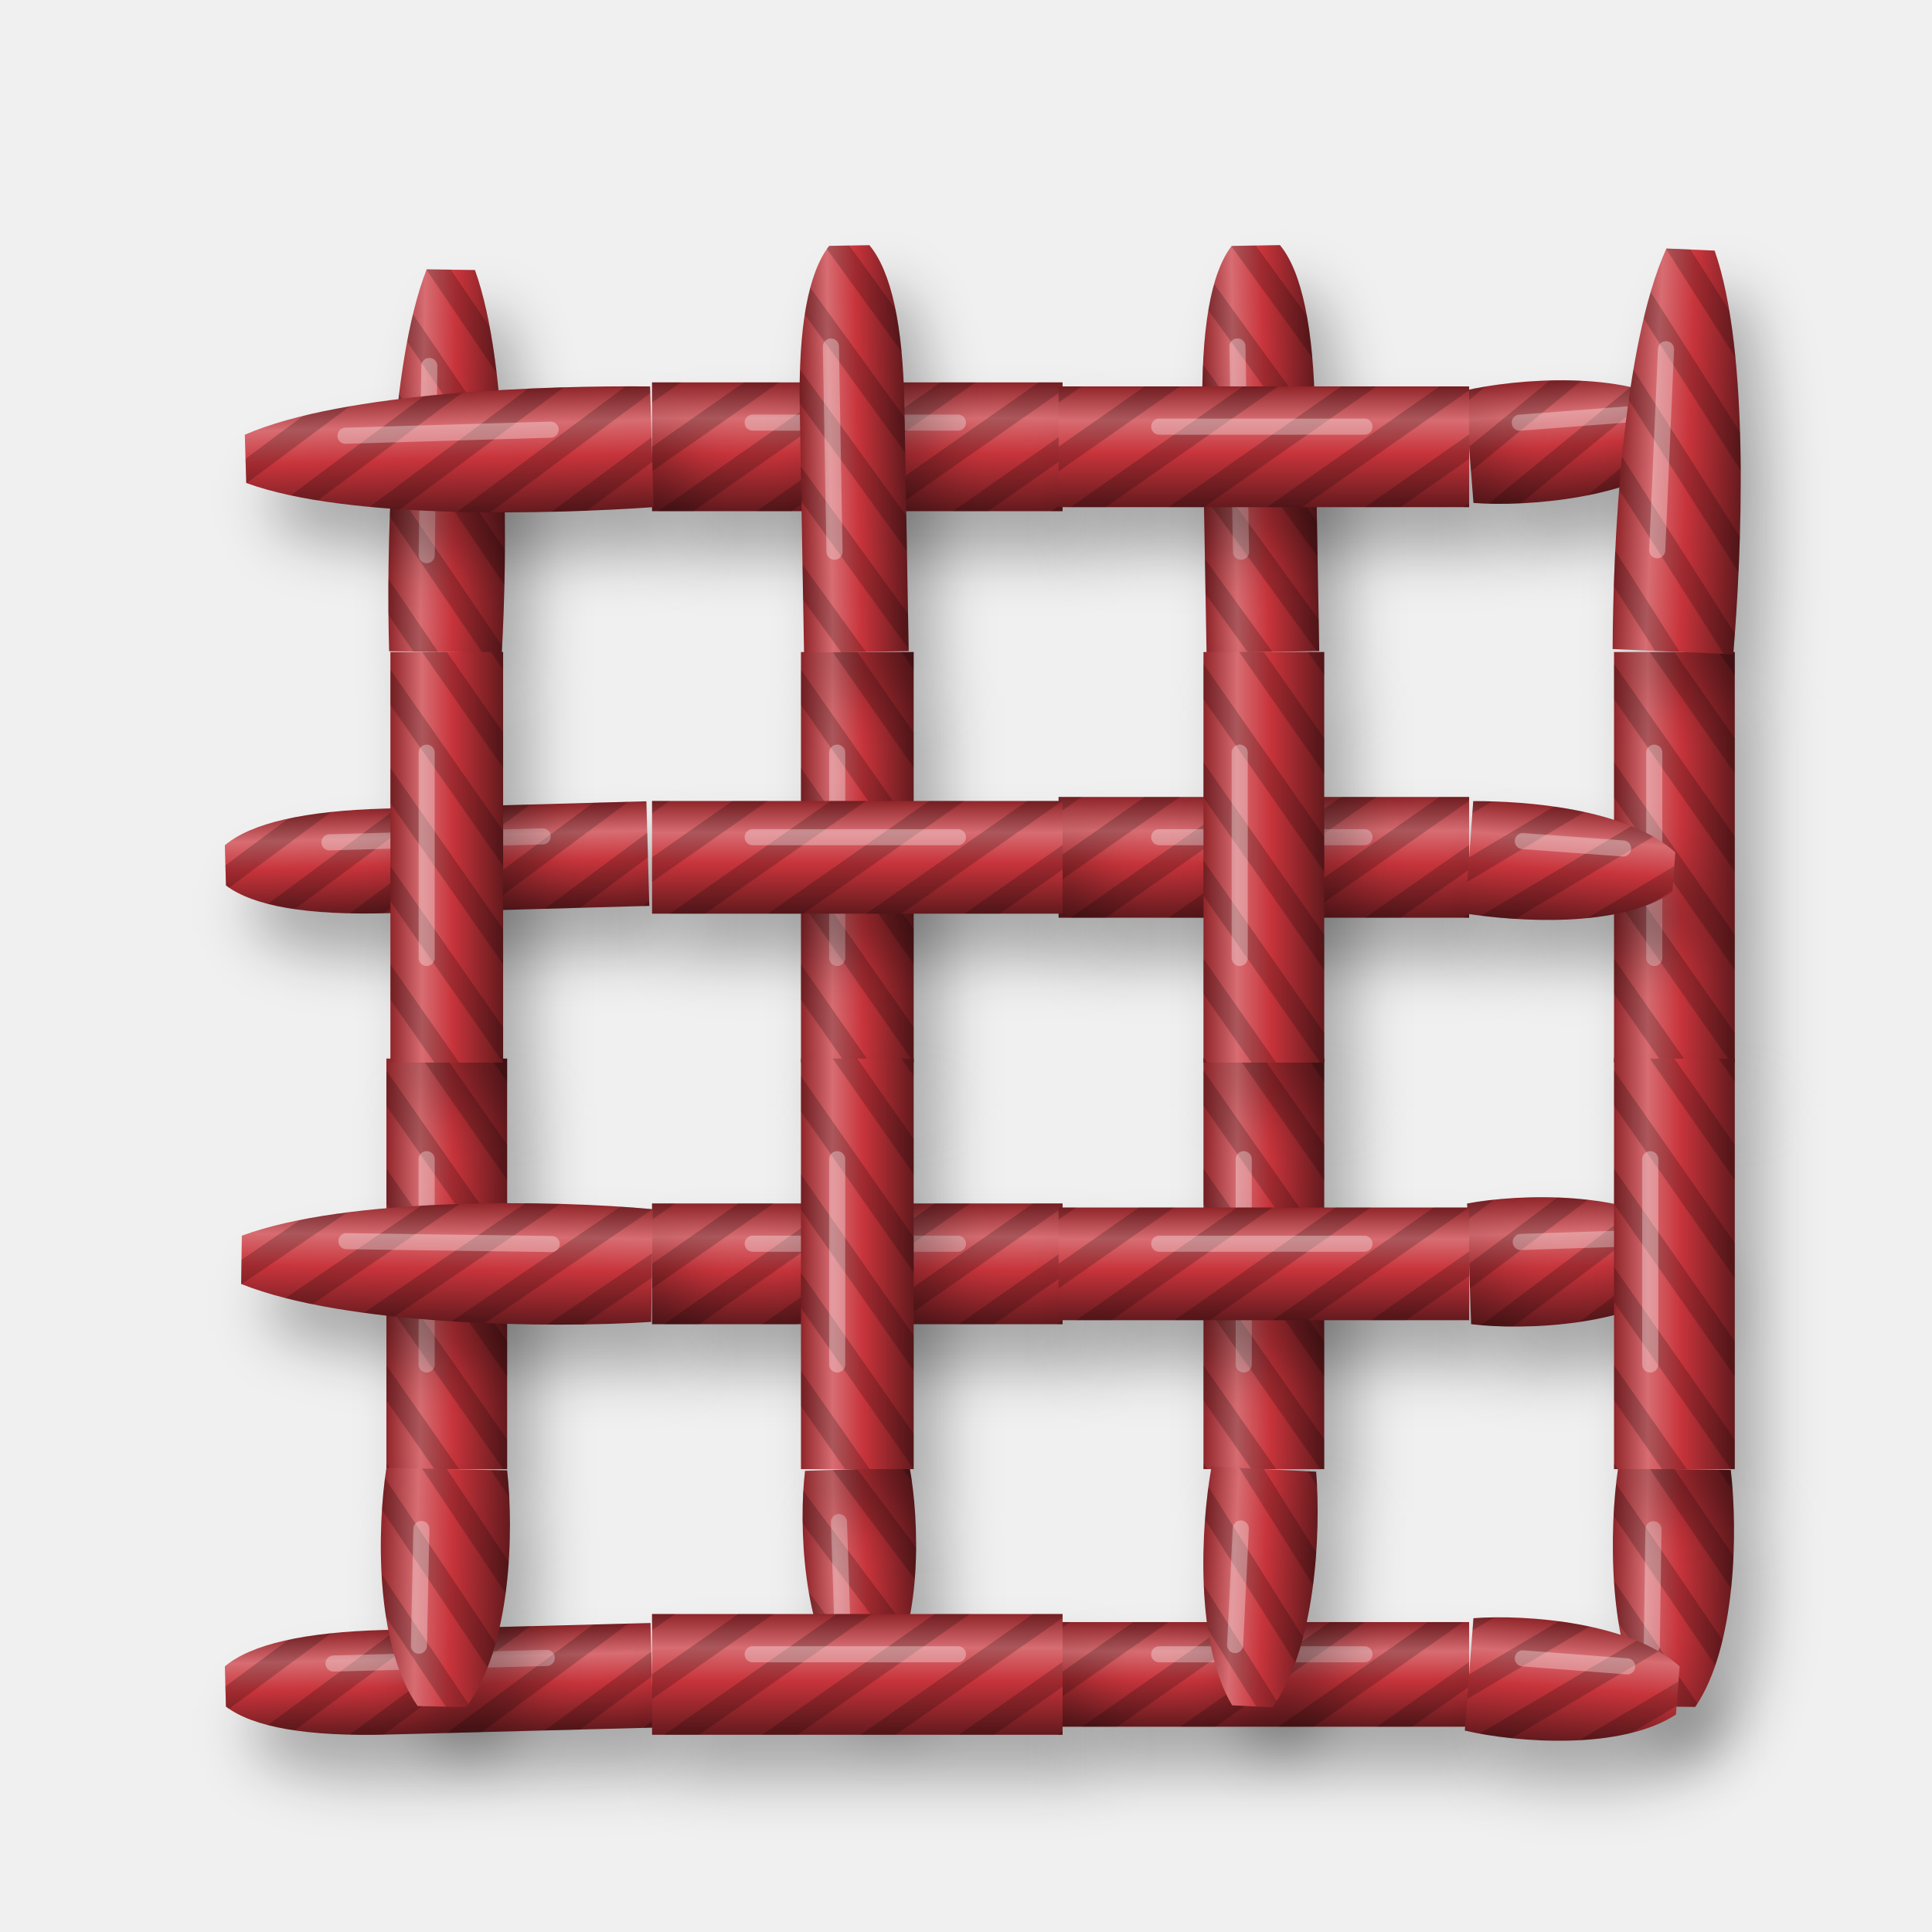
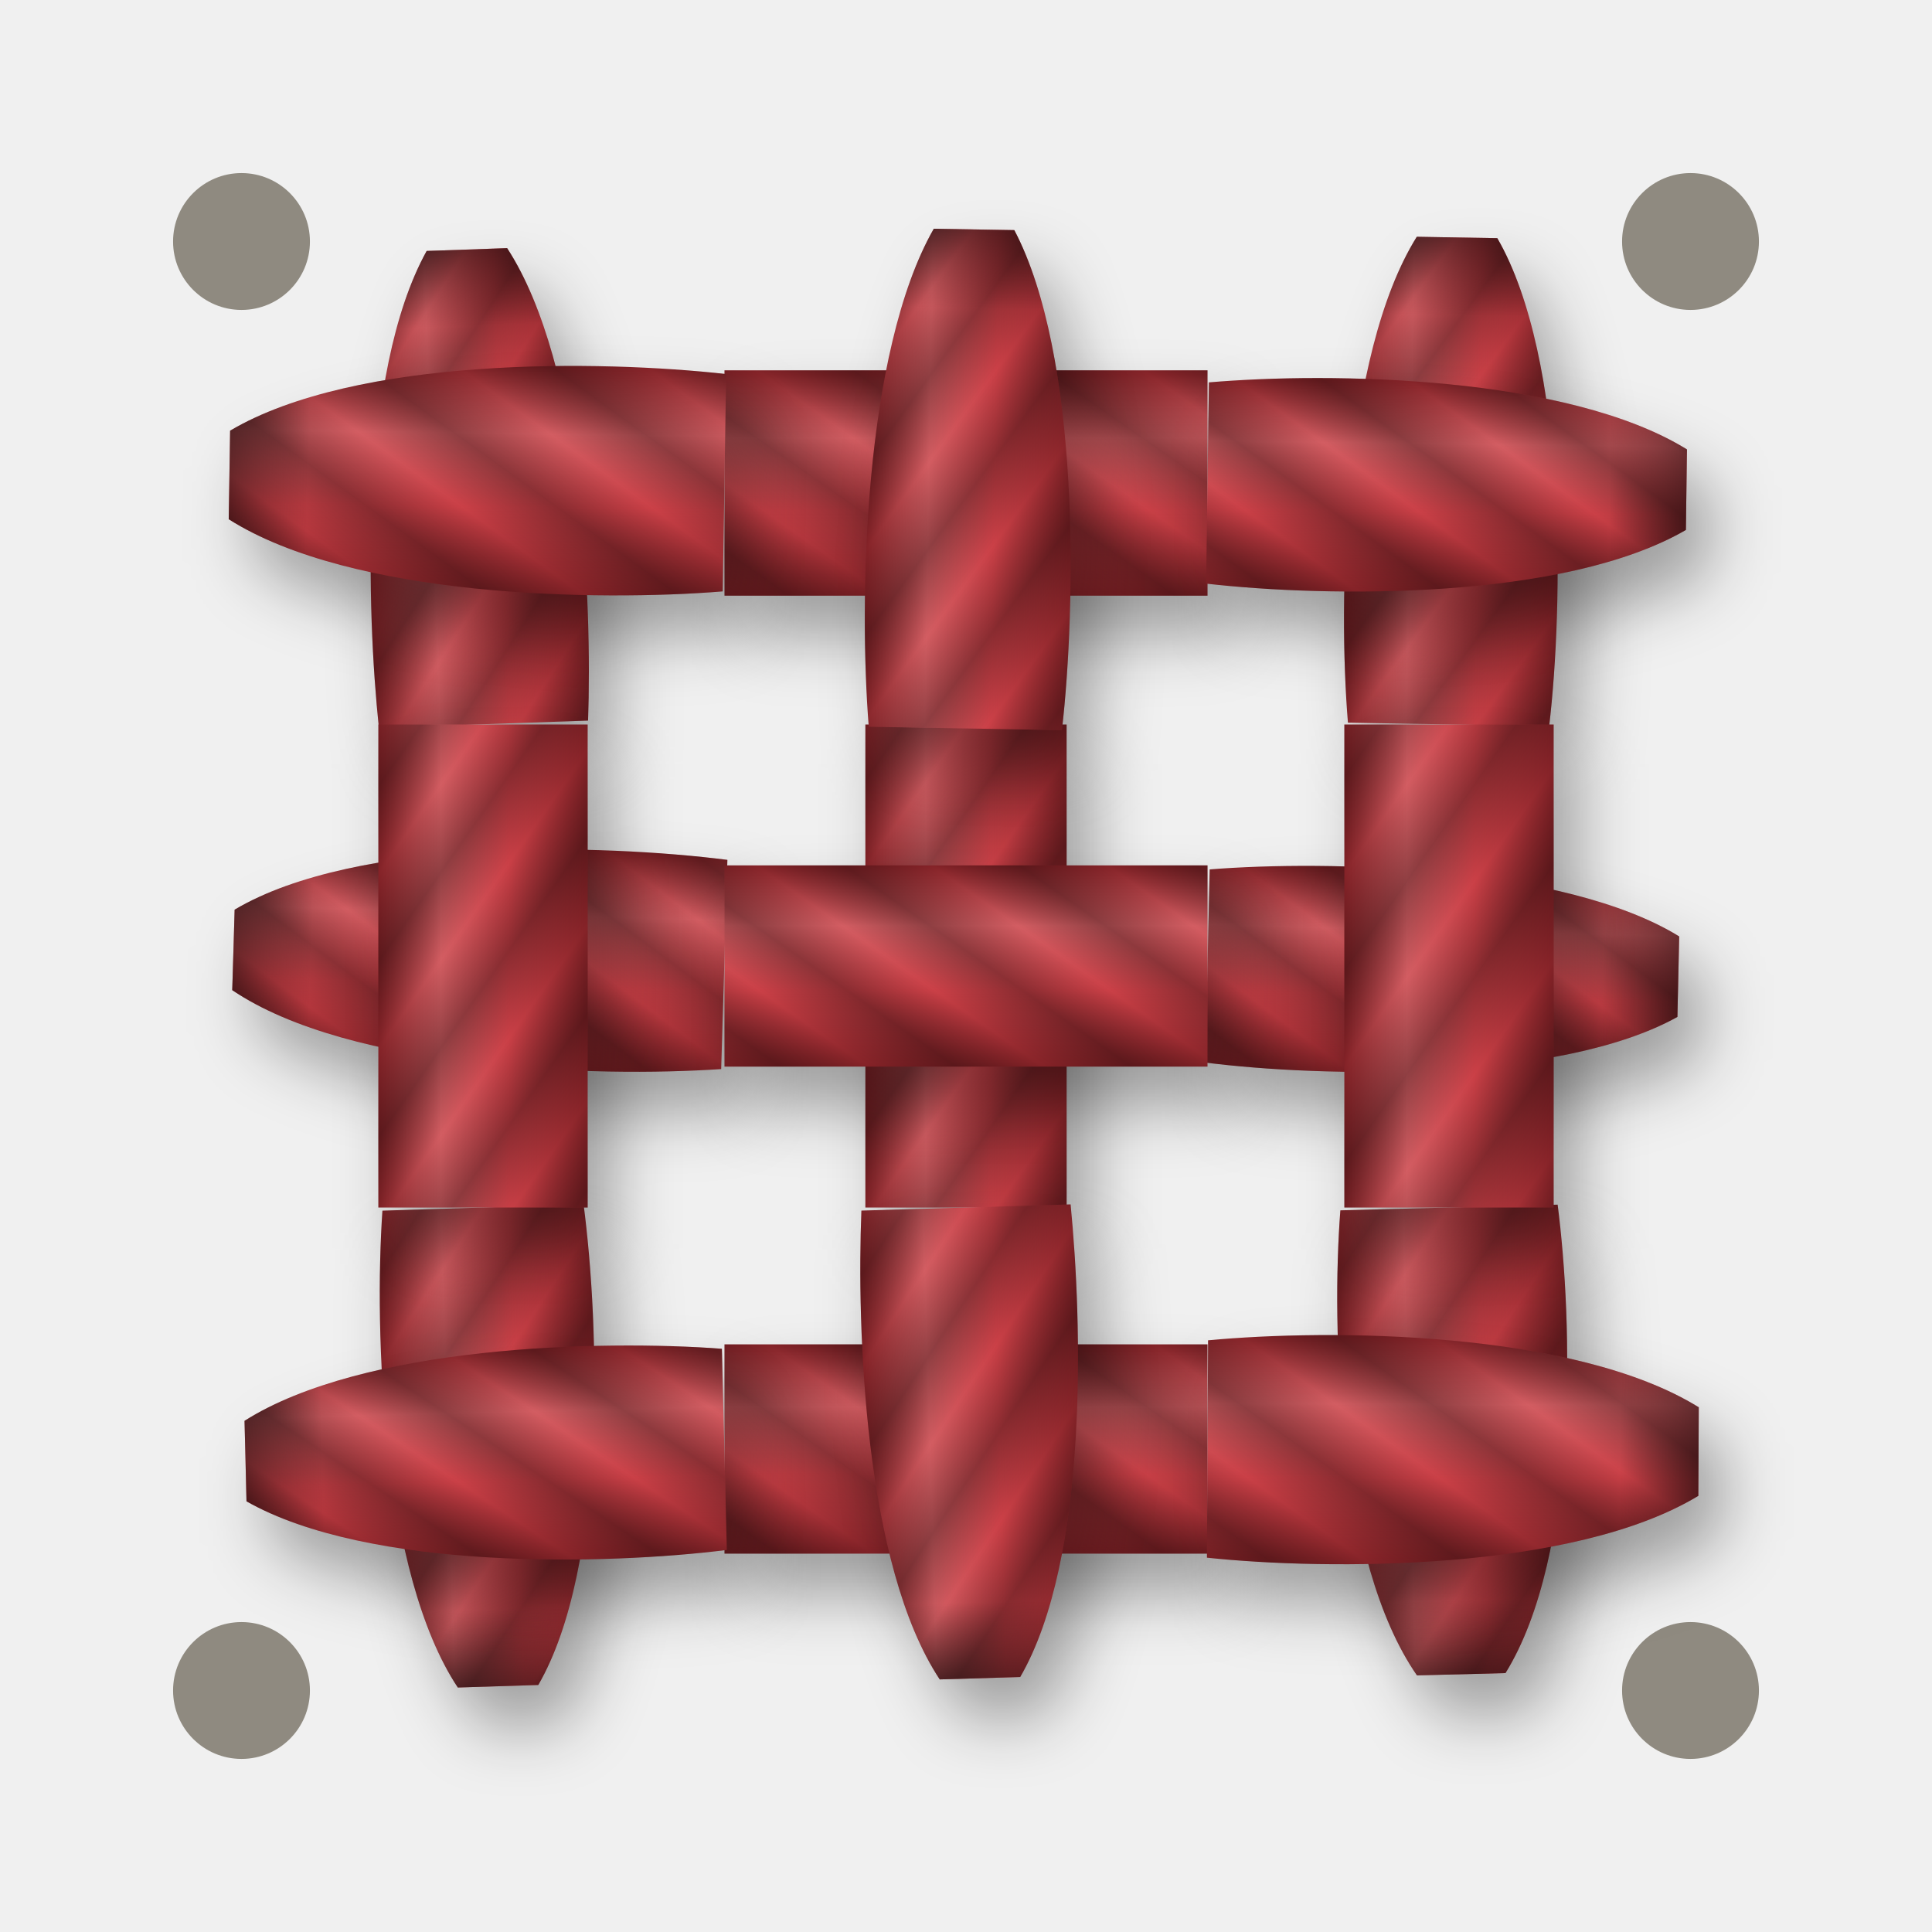
<svg xmlns="http://www.w3.org/2000/svg" width="48" height="48" viewBox="0 0 48 48" aria-hidden="true">
  <defs>
    <filter id="fill-weave-3-blur" x="-10%" y="-10%" width="120%" height="120%">
-       <feGaussianBlur stdDeviation="0.7" />
+       <feGaussianBlur stdDeviation="0.8" />
    </filter>
-     <linearGradient id="fill-weave-3-gc8343bt" x1="0" y1="0" x2="0" y2="1">
-       <stop offset="0" stop-color="#90252a" />
-       <stop offset="0.28" stop-color="#d76d72" />
-       <stop offset="0.55" stop-color="#c8343b" />
-       <stop offset="1" stop-color="#641a1e" />
+     <linearGradient id="fill-weave-3-gc8343bt1" x1="0" y1="0" x2="0" y2="1">
+       <stop offset="0" stop-color="#842227" />
+       <stop offset="0.3" stop-color="#d35d62" />
+       <stop offset="0.62" stop-color="#cb4047" />
+       <stop offset="1" stop-color="#842227" />
    </linearGradient>
-     <pattern id="fill-weave-3-t1_4" patternUnits="userSpaceOnUse" width="1.4" height="1.4" patternTransform="rotate(55)">
-       <rect width="0.5" height="1.4" fill="#000" fill-opacity=".2" />
+     <linearGradient id="fill-weave-3-groove">
+       <stop offset="0" stop-opacity="0" />
+       <stop offset=".5" stop-opacity=".32" />
+       <stop offset="1" stop-opacity="0" />
+     </linearGradient>
+     <pattern id="fill-weave-3-t2_75" patternUnits="userSpaceOnUse" width="2.75" height="2.75" patternTransform="rotate(-55)">
+       <rect width="2.75" height="2.75" fill="url(#fill-weave-3-groove)" />
    </pattern>
-     <linearGradient id="fill-weave-3-gc8343bb" x1="0" y1="1" x2="0" y2="0">
-       <stop offset="0" stop-color="#90252a" />
-       <stop offset="0.28" stop-color="#d76d72" />
-       <stop offset="0.55" stop-color="#c8343b" />
-       <stop offset="1" stop-color="#641a1e" />
+     <pattern id="fill-weave-3-t2_5" patternUnits="userSpaceOnUse" width="2.5" height="2.5" patternTransform="rotate(-55)">
+       <rect width="2.5" height="2.5" fill="url(#fill-weave-3-groove)" />
+     </pattern>
+     <linearGradient id="fill-weave-3-e10">
+       <stop offset="0" stop-opacity="0.5" />
+       <stop offset="0.16" stop-opacity="0" />
+       <stop offset="0.84" stop-opacity="0" />
+       <stop offset="1" stop-opacity="0" />
+     </linearGradient>
+     <linearGradient id="fill-weave-3-e01">
+       <stop offset="0" stop-opacity="0" />
+       <stop offset="0.16" stop-opacity="0" />
+       <stop offset="0.84" stop-opacity="0" />
+       <stop offset="1" stop-opacity="0.5" />
+     </linearGradient>
+     <linearGradient id="fill-weave-3-gc8343bb1" x1="0" y1="1" x2="0" y2="0">
+       <stop offset="0" stop-color="#842227" />
+       <stop offset="0.3" stop-color="#d35d62" />
+       <stop offset="0.62" stop-color="#cb4047" />
+       <stop offset="1" stop-color="#842227" />
    </linearGradient>
  </defs>
-   <g transform="translate(.7 1.1)" fill="#000" fill-opacity=".3" filter="url(#fill-weave-3-blur)">
-     <path transform="translate(16.2 11.1) rotate(0)" d="M0 -1.6C2.5 -1.6 7.6 -1.6 10.2 -1.6L10.2 1.6C7.6 1.6 2.5 1.6 0 1.6Z" />
-     <path transform="translate(36.5 11.1) rotate(-4.4)" d="M0 -1.4C1.3 -1.6 4 -1.6 5.3 -0.6L5.3 0.6C4 1.6 1.3 1.6 0 1.4Z" />
-     <path transform="translate(5.6 21.5) rotate(-1.6)" d="M0 -0.5Q1 -1.3 4 -1.3L10.5 -1.3Q10.5 -1.3 10.5 -1.3L10.5 1.3Q10.5 1.3 10.5 1.3L4 1.3Q1 1.3 0 0.5Z" />
-     <path transform="translate(26.3 21.3) rotate(0)" d="M0 -1.5C2.5 -1.5 7.6 -1.5 10.2 -1.5L10.2 1.5C7.6 1.5 2.5 1.5 0 1.5Z" />
-     <path transform="translate(16.2 31.4) rotate(0)" d="M0 -1.5C2.5 -1.5 7.6 -1.5 10.2 -1.5L10.2 1.5C7.6 1.5 2.5 1.5 0 1.5Z" />
-     <path transform="translate(36.5 31.4) rotate(-1.9)" d="M0 -1.5C1.3 -1.7 4 -1.7 5.4 -0.6L5.4 0.6C4 1.7 1.3 1.7 0 1.5Z" />
-     <path transform="translate(5.6 41.9) rotate(-1.5)" d="M0 -0.5Q1 -1.3 4 -1.3L10.6 -1.3Q10.6 -1.3 10.6 -1.3L10.6 1.3Q10.6 1.3 10.6 1.3L4 1.3Q1 1.3 0 0.5Z" />
-     <path transform="translate(26.3 41.6) rotate(0)" d="M0 -1.3Q0 -1.3 0 -1.3L10.2 -1.3Q10.2 -1.3 10.2 -1.3L10.2 1.3Q10.2 1.3 10.2 1.3L0 1.3Q0 1.3 0 1.3Z" />
-     <path transform="translate(41.6 16.2) rotate(90)" d="M0 -1.5C2.5 -1.5 7.6 -1.5 10.2 -1.5L10.2 1.5C7.6 1.5 2.5 1.5 0 1.5Z" />
-     <path transform="translate(41.6 36.5) rotate(90.8)" d="M0 -1.4C1.5 -1.6 4.4 -1.6 5.9 -0.6L5.9 0.6C4.4 1.6 1.5 1.6 0 1.4Z" />
-     <path transform="translate(31.2 6.1) rotate(89)" d="M0 -0.6Q1 -1.4 4.2 -1.4L10.1 -1.4Q10.1 -1.4 10.1 -1.4L10.1 1.4Q10.1 1.4 10.1 1.4L4.2 1.4Q1 1.4 0 0.6Z" />
-     <path transform="translate(31.4 26.3) rotate(90)" d="M0 -1.5C2.5 -1.5 7.6 -1.5 10.2 -1.5L10.2 1.5C7.6 1.5 2.5 1.5 0 1.5Z" />
-     <path transform="translate(21.3 16.2) rotate(90)" d="M0 -1.4Q0 -1.4 0 -1.4L10.2 -1.4Q10.2 -1.4 10.2 -1.4L10.2 1.4Q10.2 1.4 10.2 1.4L0 1.4Q0 1.4 0 1.4Z" />
-     <path transform="translate(21.3 36.5) rotate(88.1)" d="M0 -1.3C1.3 -1.5 4 -1.5 5.3 -0.5L5.3 0.5C4 1.5 1.3 1.5 0 1.3Z" />
-     <path transform="translate(11.2 6.7) rotate(90.8)" d="M0 -0.6C2.4 -1.5 7.1 -1.5 9.5 -1.4L9.5 1.4C7.1 1.5 2.4 1.5 0 0.6Z" />
-     <path transform="translate(11.1 26.3) rotate(90)" d="M0 -1.5C2.5 -1.5 7.6 -1.5 10.2 -1.5L10.2 1.5C7.6 1.5 2.5 1.5 0 1.5Z" />
+   <circle cx="6" cy="6" r="1.7" fill="#8F8A80" />
+   <circle cx="42" cy="6" r="1.7" fill="#8F8A80" />
+   <circle cx="6" cy="42" r="1.7" fill="#8F8A80" />
+   <circle cx="42" cy="42" r="1.7" fill="#8F8A80" />
+   <g transform="translate(.6 1)" fill="#000" fill-opacity=".34" filter="url(#fill-weave-3-blur)">
+     <path transform="translate(18 12) rotate(0)" d="M0 -2.8C3 -2.8 9 -2.8 12 -2.8L12 2.8C9 2.8 3 2.8 0 2.8Z" />
+     <path transform="translate(5.8 23.6) rotate(1.7)" d="M0 -1C3 -2.9 9.1 -2.9 12.2 -2.6L12.2 2.6C9.1 2.9 3 2.9 0 1Z" />
+     <path transform="translate(30 24) rotate(1.3)" d="M0 -2.4C2.9 -2.7 8.8 -2.7 11.7 -1L11.7 1C8.8 2.7 2.9 2.7 0 2.4Z" />
+     <path transform="translate(18 36) rotate(0)" d="M0 -2.6C3 -2.6 9 -2.6 12 -2.6L12 2.6C9 2.6 3 2.6 0 2.6Z" />
+     <path transform="translate(36.2 5.9) rotate(91)" d="M0 -1C3 -2.8 9.1 -2.8 12.1 -2.5L12.1 2.5C9.1 2.8 3 2.8 0 1Z" />
+     <path transform="translate(36 30) rotate(88.5)" d="M0 -2.7C2.9 -3 8.7 -3 11.6 -1.1L11.6 1.1C8.7 3 2.9 3 0 2.7Z" />
+     <path transform="translate(24 18) rotate(90)" d="M0 -2.5C3 -2.5 9 -2.5 12 -2.5L12 2.5C9 2.5 3 2.5 0 2.5Z" />
+     <path transform="translate(11.6 6.2) rotate(88)" d="M0 -1C3 -2.8 8.9 -2.8 11.8 -2.6L11.8 2.6C8.9 2.8 3 2.8 0 1Z" />
+     <path transform="translate(12 30) rotate(88.2)" d="M0 -2.5C3 -2.8 9 -2.8 11.9 -1L11.9 1C9 2.8 3 2.8 0 2.5Z" />
  </g>
-   <g transform="translate(16.2 11.1) rotate(0)">
-     <path d="M0 -1.6C2.5 -1.6 7.6 -1.6 10.2 -1.6L10.2 1.6C7.6 1.6 2.5 1.6 0 1.6Z" fill="url(#fill-weave-3-gc8343bt)" />
-     <path d="M0 -1.6C2.5 -1.6 7.6 -1.6 10.2 -1.6L10.2 1.6C7.6 1.6 2.5 1.6 0 1.6Z" fill="url(#fill-weave-3-t1_4)" />
-     <path d="M2.5 -0.6H7.6" stroke="#fff" stroke-opacity=".32" stroke-width="0.4" stroke-linecap="round" />
+   <g transform="translate(18 12) rotate(0)">
+     <path d="M0 -2.8C3 -2.8 9 -2.8 12 -2.8L12 2.8C9 2.8 3 2.8 0 2.8Z" fill="url(#fill-weave-3-gc8343bt1)" />
+     <path d="M0 -2.8C3 -2.8 9 -2.8 12 -2.8L12 2.8C9 2.8 3 2.8 0 2.8Z" fill="url(#fill-weave-3-t2_75)" />
  </g>
-   <g transform="translate(36.5 11.1) rotate(-4.4)">
-     <path d="M0 -1.4C1.3 -1.6 4 -1.6 5.3 -0.6L5.3 0.6C4 1.6 1.3 1.6 0 1.4Z" fill="url(#fill-weave-3-gc8343bt)" />
-     <path d="M0 -1.4C1.3 -1.6 4 -1.6 5.3 -0.6L5.3 0.6C4 1.6 1.3 1.6 0 1.4Z" fill="url(#fill-weave-3-t1_4)" />
-     <path d="M1.3 -0.5H4" stroke="#fff" stroke-opacity=".32" stroke-width="0.4" stroke-linecap="round" />
+   <g transform="translate(5.8 23.6) rotate(1.7)">
+     <path d="M0 -1C3 -2.9 9.1 -2.9 12.2 -2.6L12.2 2.6C9.1 2.9 3 2.9 0 1Z" fill="url(#fill-weave-3-gc8343bt1)" />
+     <path d="M0 -1C3 -2.9 9.1 -2.9 12.2 -2.6L12.2 2.6C9.1 2.9 3 2.9 0 1Z" fill="url(#fill-weave-3-t2_5)" />
+     <path d="M0 -1C3 -2.9 9.1 -2.9 12.2 -2.6L12.2 2.6C9.1 2.9 3 2.9 0 1Z" fill="url(#fill-weave-3-e10)" />
  </g>
-   <g transform="translate(5.6 21.5) rotate(-1.6)">
-     <path d="M0 -0.5Q1 -1.3 4 -1.3L10.5 -1.3Q10.5 -1.3 10.5 -1.3L10.5 1.3Q10.5 1.3 10.5 1.3L4 1.3Q1 1.3 0 0.5Z" fill="url(#fill-weave-3-gc8343bt)" />
-     <path d="M0 -0.5Q1 -1.3 4 -1.3L10.5 -1.3Q10.5 -1.3 10.5 -1.3L10.5 1.3Q10.5 1.3 10.5 1.3L4 1.3Q1 1.3 0 0.5Z" fill="url(#fill-weave-3-t1_4)" />
-     <path d="M2.6 -0.5H7.9" stroke="#fff" stroke-opacity=".32" stroke-width="0.4" stroke-linecap="round" />
+   <g transform="translate(30 24) rotate(1.3)">
+     <path d="M0 -2.4C2.9 -2.7 8.8 -2.7 11.7 -1L11.7 1C8.8 2.7 2.9 2.7 0 2.4Z" fill="url(#fill-weave-3-gc8343bt1)" />
+     <path d="M0 -2.4C2.9 -2.7 8.8 -2.7 11.7 -1L11.7 1C8.8 2.7 2.9 2.7 0 2.4Z" fill="url(#fill-weave-3-t2_5)" />
+     <path d="M0 -2.4C2.9 -2.7 8.8 -2.7 11.7 -1L11.7 1C8.8 2.7 2.9 2.7 0 2.4Z" fill="url(#fill-weave-3-e01)" />
  </g>
-   <g transform="translate(26.3 21.3) rotate(0)">
-     <path d="M0 -1.5C2.5 -1.5 7.6 -1.5 10.2 -1.5L10.2 1.5C7.6 1.5 2.5 1.5 0 1.5Z" fill="url(#fill-weave-3-gc8343bt)" />
-     <path d="M0 -1.5C2.5 -1.5 7.6 -1.5 10.2 -1.5L10.2 1.5C7.6 1.5 2.5 1.5 0 1.5Z" fill="url(#fill-weave-3-t1_4)" />
-     <path d="M2.5 -0.5H7.6" stroke="#fff" stroke-opacity=".32" stroke-width="0.4" stroke-linecap="round" />
+   <g transform="translate(18 36) rotate(0)">
+     <path d="M0 -2.6C3 -2.6 9 -2.6 12 -2.6L12 2.6C9 2.6 3 2.6 0 2.6Z" fill="url(#fill-weave-3-gc8343bt1)" />
+     <path d="M0 -2.6C3 -2.6 9 -2.6 12 -2.6L12 2.6C9 2.6 3 2.6 0 2.6Z" fill="url(#fill-weave-3-t2_75)" />
  </g>
-   <g transform="translate(16.2 31.4) rotate(0)">
-     <path d="M0 -1.5C2.5 -1.5 7.6 -1.5 10.2 -1.5L10.2 1.5C7.6 1.5 2.5 1.5 0 1.5Z" fill="url(#fill-weave-3-gc8343bt)" />
-     <path d="M0 -1.5C2.5 -1.5 7.6 -1.5 10.2 -1.5L10.2 1.5C7.6 1.5 2.5 1.5 0 1.5Z" fill="url(#fill-weave-3-t1_4)" />
-     <path d="M2.5 -0.5H7.6" stroke="#fff" stroke-opacity=".32" stroke-width="0.4" stroke-linecap="round" />
+   <g transform="translate(36.2 5.9) rotate(91)">
+     <path d="M0 -1C3 -2.8 9.1 -2.8 12.1 -2.5L12.1 2.5C9.1 2.8 3 2.8 0 1Z" fill="url(#fill-weave-3-gc8343bb1)" />
+     <path d="M0 -1C3 -2.8 9.1 -2.8 12.1 -2.5L12.1 2.5C9.1 2.8 3 2.8 0 1Z" fill="url(#fill-weave-3-t2_5)" />
+     <path d="M0 -1C3 -2.8 9.1 -2.8 12.1 -2.5L12.1 2.5C9.1 2.8 3 2.8 0 1Z" fill="url(#fill-weave-3-e10)" />
  </g>
-   <g transform="translate(36.5 31.4) rotate(-1.9)">
-     <path d="M0 -1.5C1.3 -1.7 4 -1.7 5.4 -0.6L5.4 0.6C4 1.7 1.3 1.7 0 1.5Z" fill="url(#fill-weave-3-gc8343bt)" />
-     <path d="M0 -1.5C1.3 -1.7 4 -1.7 5.4 -0.6L5.4 0.6C4 1.7 1.3 1.7 0 1.5Z" fill="url(#fill-weave-3-t1_4)" />
-     <path d="M1.3 -0.5H4" stroke="#fff" stroke-opacity=".32" stroke-width="0.4" stroke-linecap="round" />
+   <g transform="translate(36 30) rotate(88.5)">
+     <path d="M0 -2.7C2.9 -3 8.7 -3 11.6 -1.1L11.6 1.1C8.7 3 2.9 3 0 2.7Z" fill="url(#fill-weave-3-gc8343bb1)" />
+     <path d="M0 -2.7C2.9 -3 8.7 -3 11.6 -1.1L11.6 1.1C8.7 3 2.9 3 0 2.7Z" fill="url(#fill-weave-3-t2_75)" />
+     <path d="M0 -2.7C2.9 -3 8.7 -3 11.6 -1.1L11.6 1.1C8.7 3 2.9 3 0 2.7Z" fill="url(#fill-weave-3-e01)" />
  </g>
-   <g transform="translate(5.6 41.9) rotate(-1.5)">
-     <path d="M0 -0.5Q1 -1.3 4 -1.3L10.6 -1.3Q10.6 -1.3 10.6 -1.3L10.6 1.3Q10.6 1.3 10.6 1.3L4 1.3Q1 1.3 0 0.5Z" fill="url(#fill-weave-3-gc8343bt)" />
-     <path d="M0 -0.5Q1 -1.3 4 -1.3L10.6 -1.3Q10.6 -1.3 10.6 -1.3L10.6 1.3Q10.6 1.3 10.6 1.3L4 1.3Q1 1.3 0 0.5Z" fill="url(#fill-weave-3-t1_4)" />
-     <path d="M2.7 -0.5H8" stroke="#fff" stroke-opacity=".32" stroke-width="0.4" stroke-linecap="round" />
+   <g transform="translate(24 18) rotate(90)">
+     <path d="M0 -2.5C3 -2.5 9 -2.5 12 -2.5L12 2.5C9 2.5 3 2.5 0 2.5Z" fill="url(#fill-weave-3-gc8343bb1)" />
+     <path d="M0 -2.5C3 -2.5 9 -2.5 12 -2.5L12 2.5C9 2.5 3 2.5 0 2.5Z" fill="url(#fill-weave-3-t2_5)" />
  </g>
-   <g transform="translate(26.3 41.6) rotate(0)">
-     <path d="M0 -1.3Q0 -1.3 0 -1.3L10.2 -1.3Q10.2 -1.3 10.2 -1.3L10.2 1.3Q10.2 1.3 10.2 1.3L0 1.3Q0 1.3 0 1.3Z" fill="url(#fill-weave-3-gc8343bt)" />
-     <path d="M0 -1.3Q0 -1.3 0 -1.3L10.2 -1.3Q10.2 -1.3 10.2 -1.3L10.2 1.3Q10.2 1.3 10.2 1.3L0 1.3Q0 1.3 0 1.3Z" fill="url(#fill-weave-3-t1_4)" />
-     <path d="M2.5 -0.5H7.6" stroke="#fff" stroke-opacity=".32" stroke-width="0.4" stroke-linecap="round" />
+   <g transform="translate(11.6 6.2) rotate(88)">
+     <path d="M0 -1C3 -2.8 8.9 -2.8 11.8 -2.6L11.8 2.6C8.9 2.8 3 2.8 0 1Z" fill="url(#fill-weave-3-gc8343bb1)" />
+     <path d="M0 -1C3 -2.8 8.9 -2.8 11.8 -2.6L11.8 2.6C8.9 2.8 3 2.8 0 1Z" fill="url(#fill-weave-3-t2_5)" />
+     <path d="M0 -1C3 -2.8 8.9 -2.8 11.8 -2.6L11.8 2.6C8.9 2.8 3 2.8 0 1Z" fill="url(#fill-weave-3-e10)" />
  </g>
-   <g transform="translate(41.6 16.2) rotate(90)">
-     <path d="M0 -1.5C2.5 -1.5 7.6 -1.5 10.2 -1.5L10.2 1.5C7.6 1.5 2.5 1.5 0 1.5Z" fill="url(#fill-weave-3-gc8343bb)" />
-     <path d="M0 -1.5C2.5 -1.5 7.6 -1.5 10.2 -1.5L10.2 1.5C7.6 1.5 2.5 1.5 0 1.5Z" fill="url(#fill-weave-3-t1_4)" />
-     <path d="M2.5 0.5H7.6" stroke="#fff" stroke-opacity=".32" stroke-width="0.4" stroke-linecap="round" />
+   <g transform="translate(12 30) rotate(88.2)">
+     <path d="M0 -2.5C3 -2.8 9 -2.8 11.9 -1L11.9 1C9 2.8 3 2.8 0 2.5Z" fill="url(#fill-weave-3-gc8343bb1)" />
+     <path d="M0 -2.5C3 -2.8 9 -2.8 11.9 -1L11.9 1C9 2.8 3 2.8 0 2.5Z" fill="url(#fill-weave-3-t2_5)" />
+     <path d="M0 -2.5C3 -2.8 9 -2.8 11.9 -1L11.9 1C9 2.8 3 2.8 0 2.5Z" fill="url(#fill-weave-3-e01)" />
  </g>
-   <g transform="translate(41.6 36.5) rotate(90.8)">
-     <path d="M0 -1.4C1.5 -1.6 4.4 -1.6 5.9 -0.6L5.9 0.6C4.4 1.6 1.5 1.6 0 1.4Z" fill="url(#fill-weave-3-gc8343bb)" />
-     <path d="M0 -1.4C1.5 -1.6 4.4 -1.6 5.9 -0.6L5.9 0.6C4.4 1.6 1.5 1.6 0 1.4Z" fill="url(#fill-weave-3-t1_4)" />
-     <path d="M1.5 0.5H4.4" stroke="#fff" stroke-opacity=".32" stroke-width="0.4" stroke-linecap="round" />
+   <g transform="translate(.6 1)" fill="#000" fill-opacity=".34" filter="url(#fill-weave-3-blur)">
+     <path transform="translate(5.7 11.8) rotate(0.9)" d="M0 -1.1C3.1 -3 9.2 -3 12.3 -2.7L12.3 2.7C9.2 3 3.1 3 0 1.1Z" />
+     <path transform="translate(30 12) rotate(0.8)" d="M0 -2.5C3 -2.8 8.9 -2.8 11.9 -1L11.9 1C8.9 2.8 3 2.8 0 2.5Z" />
+     <path transform="translate(18 24) rotate(0)" d="M0 -2.5C3 -2.5 9 -2.5 12 -2.5L12 2.5C9 2.5 3 2.5 0 2.5Z" />
+     <path transform="translate(6.1 36.3) rotate(-1.4)" d="M0 -1C3 -2.8 8.9 -2.8 11.9 -2.5L11.9 2.5C8.9 2.8 3 2.8 0 1Z" />
+     <path transform="translate(30 36) rotate(0.3)" d="M0 -2.7C3 -3 9.1 -3 12.2 -1.1L12.2 1.1C9.1 3 3 3 0 2.7Z" />
+     <path transform="translate(36 18) rotate(90)" d="M0 -2.6C3 -2.6 9 -2.6 12 -2.6L12 2.6C9 2.6 3 2.6 0 2.6Z" />
+     <path transform="translate(24.2 5.7) rotate(91)" d="M0 -1C3.1 -2.7 9.3 -2.7 12.4 -2.4L12.4 2.4C9.3 2.7 3.1 2.7 0 1Z" />
+     <path transform="translate(24 30) rotate(88.3)" d="M0 -2.6C2.9 -2.8 8.8 -2.8 11.7 -1L11.7 1C8.8 2.8 2.9 2.8 0 2.6Z" />
+     <path transform="translate(12 18) rotate(90)" d="M0 -2.6C3 -2.6 9 -2.6 12 -2.6L12 2.6C9 2.6 3 2.6 0 2.6Z" />
  </g>
-   <g transform="translate(31.2 6.1) rotate(89)">
-     <path d="M0 -0.6Q1 -1.4 4.2 -1.4L10.1 -1.4Q10.1 -1.4 10.1 -1.4L10.1 1.4Q10.1 1.4 10.1 1.4L4.2 1.4Q1 1.4 0 0.6Z" fill="url(#fill-weave-3-gc8343bb)" />
-     <path d="M0 -0.6Q1 -1.4 4.2 -1.4L10.1 -1.4Q10.1 -1.4 10.1 -1.4L10.1 1.4Q10.1 1.4 10.1 1.4L4.2 1.4Q1 1.4 0 0.6Z" fill="url(#fill-weave-3-t1_4)" />
-     <path d="M2.5 0.5H7.6" stroke="#fff" stroke-opacity=".32" stroke-width="0.4" stroke-linecap="round" />
+   <g transform="translate(5.7 11.8) rotate(0.9)">
+     <path d="M0 -1.1C3.1 -3 9.2 -3 12.3 -2.7L12.3 2.7C9.2 3 3.1 3 0 1.1Z" fill="url(#fill-weave-3-gc8343bt1)" />
+     <path d="M0 -1.1C3.1 -3 9.2 -3 12.3 -2.7L12.3 2.7C9.2 3 3.1 3 0 1.1Z" fill="url(#fill-weave-3-t2_75)" />
+     <path d="M0 -1.1C3.1 -3 9.2 -3 12.3 -2.7L12.3 2.7C9.2 3 3.1 3 0 1.1Z" fill="url(#fill-weave-3-e10)" />
  </g>
-   <g transform="translate(31.4 26.3) rotate(90)">
-     <path d="M0 -1.5C2.5 -1.5 7.6 -1.5 10.2 -1.5L10.2 1.5C7.6 1.5 2.5 1.5 0 1.5Z" fill="url(#fill-weave-3-gc8343bb)" />
-     <path d="M0 -1.5C2.5 -1.5 7.6 -1.5 10.2 -1.5L10.2 1.5C7.6 1.5 2.5 1.5 0 1.5Z" fill="url(#fill-weave-3-t1_4)" />
-     <path d="M2.5 0.5H7.6" stroke="#fff" stroke-opacity=".32" stroke-width="0.4" stroke-linecap="round" />
+   <g transform="translate(30 12) rotate(0.8)">
+     <path d="M0 -2.5C3 -2.8 8.9 -2.8 11.9 -1L11.9 1C8.9 2.8 3 2.8 0 2.5Z" fill="url(#fill-weave-3-gc8343bt1)" />
+     <path d="M0 -2.5C3 -2.8 8.9 -2.8 11.9 -1L11.9 1C8.9 2.8 3 2.8 0 2.5Z" fill="url(#fill-weave-3-t2_5)" />
+     <path d="M0 -2.5C3 -2.8 8.9 -2.8 11.9 -1L11.9 1C8.9 2.8 3 2.8 0 2.5Z" fill="url(#fill-weave-3-e01)" />
  </g>
-   <g transform="translate(21.3 16.2) rotate(90)">
-     <path d="M0 -1.4Q0 -1.4 0 -1.4L10.2 -1.4Q10.2 -1.4 10.2 -1.4L10.2 1.4Q10.2 1.4 10.2 1.4L0 1.4Q0 1.4 0 1.4Z" fill="url(#fill-weave-3-gc8343bb)" />
-     <path d="M0 -1.4Q0 -1.4 0 -1.4L10.2 -1.4Q10.2 -1.4 10.2 -1.4L10.2 1.4Q10.2 1.4 10.2 1.4L0 1.4Q0 1.4 0 1.4Z" fill="url(#fill-weave-3-t1_4)" />
-     <path d="M2.5 0.5H7.6" stroke="#fff" stroke-opacity=".32" stroke-width="0.4" stroke-linecap="round" />
+   <g transform="translate(18 24) rotate(0)">
+     <path d="M0 -2.5C3 -2.5 9 -2.5 12 -2.5L12 2.5C9 2.5 3 2.5 0 2.5Z" fill="url(#fill-weave-3-gc8343bt1)" />
+     <path d="M0 -2.5C3 -2.5 9 -2.5 12 -2.5L12 2.5C9 2.5 3 2.5 0 2.5Z" fill="url(#fill-weave-3-t2_5)" />
  </g>
-   <g transform="translate(21.3 36.5) rotate(88.1)">
-     <path d="M0 -1.3C1.3 -1.5 4 -1.5 5.3 -0.5L5.3 0.5C4 1.5 1.3 1.5 0 1.3Z" fill="url(#fill-weave-3-gc8343bb)" />
-     <path d="M0 -1.3C1.3 -1.5 4 -1.5 5.3 -0.5L5.3 0.5C4 1.5 1.3 1.5 0 1.3Z" fill="url(#fill-weave-3-t1_4)" />
-     <path d="M1.3 0.5H4" stroke="#fff" stroke-opacity=".32" stroke-width="0.4" stroke-linecap="round" />
+   <g transform="translate(6.1 36.3) rotate(-1.4)">
+     <path d="M0 -1C3 -2.8 8.9 -2.8 11.9 -2.5L11.9 2.5C8.9 2.8 3 2.8 0 1Z" fill="url(#fill-weave-3-gc8343bt1)" />
+     <path d="M0 -1C3 -2.8 8.9 -2.8 11.9 -2.5L11.9 2.5C8.9 2.8 3 2.8 0 1Z" fill="url(#fill-weave-3-t2_5)" />
+     <path d="M0 -1C3 -2.8 8.9 -2.8 11.9 -2.5L11.9 2.5C8.9 2.8 3 2.8 0 1Z" fill="url(#fill-weave-3-e10)" />
  </g>
-   <g transform="translate(11.2 6.7) rotate(90.8)">
-     <path d="M0 -0.6C2.4 -1.5 7.1 -1.5 9.5 -1.4L9.5 1.4C7.1 1.5 2.4 1.5 0 0.6Z" fill="url(#fill-weave-3-gc8343bb)" />
-     <path d="M0 -0.6C2.4 -1.5 7.1 -1.5 9.5 -1.4L9.5 1.4C7.1 1.5 2.4 1.5 0 0.6Z" fill="url(#fill-weave-3-t1_4)" />
-     <path d="M2.4 0.5H7.1" stroke="#fff" stroke-opacity=".32" stroke-width="0.4" stroke-linecap="round" />
+   <g transform="translate(30 36) rotate(0.3)">
+     <path d="M0 -2.7C3 -3 9.1 -3 12.2 -1.1L12.2 1.1C9.1 3 3 3 0 2.7Z" fill="url(#fill-weave-3-gc8343bt1)" />
+     <path d="M0 -2.7C3 -3 9.1 -3 12.2 -1.1L12.2 1.1C9.1 3 3 3 0 2.7Z" fill="url(#fill-weave-3-t2_75)" />
+     <path d="M0 -2.7C3 -3 9.1 -3 12.2 -1.1L12.2 1.1C9.1 3 3 3 0 2.7Z" fill="url(#fill-weave-3-e01)" />
  </g>
-   <g transform="translate(11.1 26.3) rotate(90)">
-     <path d="M0 -1.5C2.5 -1.5 7.6 -1.5 10.2 -1.5L10.2 1.5C7.6 1.5 2.5 1.5 0 1.5Z" fill="url(#fill-weave-3-gc8343bb)" />
-     <path d="M0 -1.5C2.5 -1.5 7.6 -1.5 10.2 -1.5L10.2 1.5C7.6 1.5 2.5 1.5 0 1.5Z" fill="url(#fill-weave-3-t1_4)" />
-     <path d="M2.5 0.5H7.6" stroke="#fff" stroke-opacity=".32" stroke-width="0.4" stroke-linecap="round" />
+   <g transform="translate(36 18) rotate(90)">
+     <path d="M0 -2.6C3 -2.6 9 -2.6 12 -2.6L12 2.6C9 2.6 3 2.6 0 2.6Z" fill="url(#fill-weave-3-gc8343bb1)" />
+     <path d="M0 -2.6C3 -2.6 9 -2.6 12 -2.6L12 2.6C9 2.6 3 2.6 0 2.6Z" fill="url(#fill-weave-3-t2_75)" />
  </g>
-   <g transform="translate(.7 1.1)" fill="#000" fill-opacity=".3" filter="url(#fill-weave-3-blur)">
-     <path transform="translate(6.1 11.4) rotate(-1.7)" d="M0 -0.6C2.5 -1.6 7.6 -1.6 10.1 -1.5L10.1 1.5C7.6 1.6 2.5 1.6 0 0.6Z" />
-     <path transform="translate(26.3 11.1) rotate(0)" d="M0 -1.5C2.5 -1.5 7.6 -1.5 10.2 -1.5L10.2 1.5C7.6 1.5 2.5 1.5 0 1.5Z" />
-     <path transform="translate(16.2 21.3) rotate(0)" d="M0 -1.4Q0 -1.4 0 -1.4L10.2 -1.4Q10.2 -1.4 10.2 -1.4L10.2 1.4Q10.2 1.4 10.2 1.4L0 1.4Q0 1.4 0 1.4Z" />
-     <path transform="translate(36.5 21.3) rotate(4.2)" d="M0 -1.4C1.3 -1.5 3.8 -1.5 5.1 -0.5L5.1 0.5C3.8 1.5 1.3 1.5 0 1.4Z" />
-     <path transform="translate(6 31.3) rotate(0.8)" d="M0 -0.6C2.6 -1.6 7.7 -1.6 10.2 -1.4L10.2 1.4C7.7 1.6 2.6 1.6 0 0.6Z" />
-     <path transform="translate(26.3 31.4) rotate(0)" d="M0 -1.4C2.5 -1.4 7.6 -1.4 10.2 -1.4L10.2 1.4C7.6 1.4 2.5 1.4 0 1.4Z" />
-     <path transform="translate(16.2 41.6) rotate(0)" d="M0 -1.5C2.5 -1.5 7.6 -1.5 10.2 -1.5L10.2 1.5C7.6 1.5 2.5 1.5 0 1.5Z" />
-     <path transform="translate(36.5 41.6) rotate(4.4)" d="M0 -1.4C1.3 -1.6 3.9 -1.6 5.2 -0.6L5.2 0.6C3.9 1.6 1.3 1.6 0 1.4Z" />
-     <path transform="translate(42 6.2) rotate(92.5)" d="M0 -0.6C2.5 -1.6 7.5 -1.6 10 -1.5L10 1.5C7.5 1.6 2.5 1.6 0 0.6Z" />
-     <path transform="translate(41.6 26.3) rotate(90)" d="M0 -1.5C2.5 -1.5 7.6 -1.5 10.2 -1.5L10.2 1.5C7.6 1.5 2.5 1.5 0 1.5Z" />
-     <path transform="translate(31.4 16.2) rotate(90)" d="M0 -1.5C2.5 -1.5 7.6 -1.5 10.2 -1.5L10.2 1.5C7.6 1.5 2.5 1.5 0 1.5Z" />
-     <path transform="translate(31.4 36.5) rotate(92.8)" d="M0 -1.3C1.5 -1.5 4.4 -1.5 5.9 -0.5L5.9 0.5C4.4 1.5 1.5 1.5 0 1.3Z" />
-     <path transform="translate(21.1 6.1) rotate(89)" d="M0 -0.5Q1 -1.3 4 -1.3L10.1 -1.3Q10.1 -1.3 10.1 -1.3L10.1 1.3Q10.1 1.3 10.1 1.3L4 1.3Q1 1.3 0 0.5Z" />
-     <path transform="translate(21.3 26.3) rotate(90)" d="M0 -1.4Q0 -1.4 0 -1.4L10.2 -1.4Q10.2 -1.4 10.2 -1.4L10.2 1.4Q10.2 1.4 10.2 1.4L0 1.4Q0 1.4 0 1.4Z" />
-     <path transform="translate(11.1 16.2) rotate(90)" d="M0 -1.4Q0 -1.4 0 -1.4L10.2 -1.4Q10.2 -1.4 10.2 -1.4L10.2 1.4Q10.2 1.4 10.2 1.4L0 1.4Q0 1.4 0 1.4Z" />
-     <path transform="translate(11.1 36.5) rotate(91.2)" d="M0 -1.5C1.5 -1.7 4.4 -1.7 5.9 -0.6L5.9 0.6C4.4 1.7 1.5 1.7 0 1.5Z" />
+   <g transform="translate(24.2 5.7) rotate(91)">
+     <path d="M0 -1C3.1 -2.7 9.3 -2.7 12.4 -2.4L12.4 2.4C9.3 2.7 3.1 2.7 0 1Z" fill="url(#fill-weave-3-gc8343bb1)" />
+     <path d="M0 -1C3.1 -2.7 9.3 -2.7 12.4 -2.4L12.4 2.4C9.3 2.7 3.1 2.7 0 1Z" fill="url(#fill-weave-3-t2_5)" />
+     <path d="M0 -1C3.1 -2.7 9.3 -2.7 12.4 -2.4L12.4 2.4C9.3 2.7 3.1 2.7 0 1Z" fill="url(#fill-weave-3-e10)" />
  </g>
-   <g transform="translate(6.1 11.4) rotate(-1.7)">
-     <path d="M0 -0.6C2.5 -1.6 7.6 -1.6 10.1 -1.5L10.1 1.5C7.6 1.6 2.5 1.6 0 0.6Z" fill="url(#fill-weave-3-gc8343bt)" />
-     <path d="M0 -0.6C2.5 -1.6 7.6 -1.6 10.1 -1.5L10.1 1.5C7.6 1.6 2.5 1.6 0 0.6Z" fill="url(#fill-weave-3-t1_4)" />
-     <path d="M2.5 -0.5H7.6" stroke="#fff" stroke-opacity=".32" stroke-width="0.4" stroke-linecap="round" />
+   <g transform="translate(24 30) rotate(88.3)">
+     <path d="M0 -2.6C2.9 -2.8 8.8 -2.8 11.7 -1L11.7 1C8.8 2.8 2.9 2.8 0 2.6Z" fill="url(#fill-weave-3-gc8343bb1)" />
+     <path d="M0 -2.6C2.9 -2.8 8.8 -2.8 11.7 -1L11.7 1C8.8 2.8 2.9 2.8 0 2.6Z" fill="url(#fill-weave-3-t2_5)" />
+     <path d="M0 -2.6C2.9 -2.8 8.8 -2.8 11.7 -1L11.7 1C8.8 2.8 2.9 2.8 0 2.6Z" fill="url(#fill-weave-3-e01)" />
  </g>
-   <g transform="translate(26.3 11.1) rotate(0)">
-     <path d="M0 -1.5C2.5 -1.5 7.6 -1.5 10.2 -1.5L10.2 1.5C7.6 1.5 2.5 1.5 0 1.5Z" fill="url(#fill-weave-3-gc8343bt)" />
-     <path d="M0 -1.5C2.5 -1.5 7.6 -1.5 10.2 -1.5L10.2 1.5C7.6 1.5 2.5 1.5 0 1.5Z" fill="url(#fill-weave-3-t1_4)" />
-     <path d="M2.5 -0.5H7.6" stroke="#fff" stroke-opacity=".32" stroke-width="0.4" stroke-linecap="round" />
-   </g>
-   <g transform="translate(16.2 21.3) rotate(0)">
-     <path d="M0 -1.4Q0 -1.4 0 -1.4L10.2 -1.4Q10.2 -1.4 10.2 -1.4L10.2 1.4Q10.2 1.4 10.2 1.4L0 1.4Q0 1.4 0 1.4Z" fill="url(#fill-weave-3-gc8343bt)" />
-     <path d="M0 -1.4Q0 -1.4 0 -1.4L10.2 -1.4Q10.2 -1.4 10.2 -1.4L10.2 1.4Q10.2 1.4 10.2 1.4L0 1.4Q0 1.4 0 1.4Z" fill="url(#fill-weave-3-t1_4)" />
-     <path d="M2.5 -0.5H7.6" stroke="#fff" stroke-opacity=".32" stroke-width="0.4" stroke-linecap="round" />
-   </g>
-   <g transform="translate(36.5 21.3) rotate(4.2)">
-     <path d="M0 -1.4C1.3 -1.5 3.8 -1.5 5.1 -0.5L5.1 0.5C3.8 1.5 1.3 1.5 0 1.4Z" fill="url(#fill-weave-3-gc8343bt)" />
-     <path d="M0 -1.4C1.3 -1.5 3.8 -1.5 5.1 -0.5L5.1 0.5C3.8 1.5 1.3 1.5 0 1.4Z" fill="url(#fill-weave-3-t1_4)" />
-     <path d="M1.3 -0.5H3.8" stroke="#fff" stroke-opacity=".32" stroke-width="0.4" stroke-linecap="round" />
-   </g>
-   <g transform="translate(6 31.3) rotate(0.8)">
-     <path d="M0 -0.6C2.6 -1.6 7.7 -1.6 10.2 -1.4L10.2 1.4C7.7 1.6 2.6 1.6 0 0.6Z" fill="url(#fill-weave-3-gc8343bt)" />
-     <path d="M0 -0.6C2.6 -1.6 7.7 -1.6 10.2 -1.4L10.2 1.4C7.7 1.6 2.6 1.6 0 0.6Z" fill="url(#fill-weave-3-t1_4)" />
-     <path d="M2.6 -0.5H7.7" stroke="#fff" stroke-opacity=".32" stroke-width="0.4" stroke-linecap="round" />
-   </g>
-   <g transform="translate(26.3 31.4) rotate(0)">
-     <path d="M0 -1.4C2.5 -1.4 7.6 -1.4 10.2 -1.4L10.2 1.4C7.6 1.4 2.5 1.4 0 1.4Z" fill="url(#fill-weave-3-gc8343bt)" />
-     <path d="M0 -1.4C2.5 -1.4 7.6 -1.4 10.2 -1.4L10.2 1.4C7.6 1.4 2.5 1.4 0 1.4Z" fill="url(#fill-weave-3-t1_4)" />
-     <path d="M2.5 -0.5H7.6" stroke="#fff" stroke-opacity=".32" stroke-width="0.4" stroke-linecap="round" />
-   </g>
-   <g transform="translate(16.2 41.6) rotate(0)">
-     <path d="M0 -1.5C2.5 -1.5 7.6 -1.5 10.2 -1.5L10.2 1.5C7.6 1.5 2.5 1.5 0 1.5Z" fill="url(#fill-weave-3-gc8343bt)" />
-     <path d="M0 -1.5C2.5 -1.5 7.6 -1.5 10.2 -1.5L10.2 1.5C7.6 1.5 2.5 1.5 0 1.5Z" fill="url(#fill-weave-3-t1_4)" />
-     <path d="M2.5 -0.5H7.6" stroke="#fff" stroke-opacity=".32" stroke-width="0.4" stroke-linecap="round" />
-   </g>
-   <g transform="translate(36.5 41.6) rotate(4.4)">
-     <path d="M0 -1.4C1.3 -1.6 3.9 -1.6 5.2 -0.6L5.2 0.6C3.9 1.6 1.3 1.6 0 1.4Z" fill="url(#fill-weave-3-gc8343bt)" />
-     <path d="M0 -1.4C1.3 -1.6 3.9 -1.6 5.2 -0.6L5.2 0.6C3.9 1.6 1.3 1.6 0 1.4Z" fill="url(#fill-weave-3-t1_4)" />
-     <path d="M1.3 -0.5H3.9" stroke="#fff" stroke-opacity=".32" stroke-width="0.4" stroke-linecap="round" />
-   </g>
-   <g transform="translate(42 6.2) rotate(92.5)">
-     <path d="M0 -0.6C2.5 -1.6 7.5 -1.6 10 -1.5L10 1.5C7.5 1.6 2.5 1.6 0 0.6Z" fill="url(#fill-weave-3-gc8343bb)" />
-     <path d="M0 -0.6C2.5 -1.6 7.5 -1.6 10 -1.5L10 1.5C7.5 1.6 2.5 1.6 0 0.6Z" fill="url(#fill-weave-3-t1_4)" />
-     <path d="M2.5 0.5H7.5" stroke="#fff" stroke-opacity=".32" stroke-width="0.4" stroke-linecap="round" />
-   </g>
-   <g transform="translate(41.6 26.3) rotate(90)">
-     <path d="M0 -1.5C2.5 -1.5 7.6 -1.5 10.2 -1.5L10.2 1.5C7.6 1.5 2.5 1.5 0 1.5Z" fill="url(#fill-weave-3-gc8343bb)" />
-     <path d="M0 -1.5C2.5 -1.5 7.6 -1.5 10.2 -1.5L10.2 1.5C7.6 1.5 2.5 1.5 0 1.5Z" fill="url(#fill-weave-3-t1_4)" />
-     <path d="M2.5 0.6H7.6" stroke="#fff" stroke-opacity=".32" stroke-width="0.4" stroke-linecap="round" />
-   </g>
-   <g transform="translate(31.4 16.2) rotate(90)">
-     <path d="M0 -1.5C2.5 -1.5 7.6 -1.5 10.2 -1.5L10.2 1.5C7.6 1.5 2.5 1.5 0 1.5Z" fill="url(#fill-weave-3-gc8343bb)" />
-     <path d="M0 -1.5C2.5 -1.5 7.6 -1.5 10.2 -1.5L10.2 1.5C7.6 1.5 2.5 1.5 0 1.5Z" fill="url(#fill-weave-3-t1_4)" />
-     <path d="M2.5 0.6H7.6" stroke="#fff" stroke-opacity=".32" stroke-width="0.4" stroke-linecap="round" />
-   </g>
-   <g transform="translate(31.4 36.5) rotate(92.8)">
-     <path d="M0 -1.3C1.5 -1.5 4.4 -1.5 5.9 -0.5L5.9 0.5C4.4 1.5 1.5 1.5 0 1.3Z" fill="url(#fill-weave-3-gc8343bb)" />
-     <path d="M0 -1.3C1.5 -1.5 4.4 -1.5 5.9 -0.5L5.9 0.5C4.4 1.5 1.5 1.5 0 1.3Z" fill="url(#fill-weave-3-t1_4)" />
-     <path d="M1.5 0.5H4.4" stroke="#fff" stroke-opacity=".32" stroke-width="0.4" stroke-linecap="round" />
-   </g>
-   <g transform="translate(21.1 6.1) rotate(89)">
-     <path d="M0 -0.5Q1 -1.3 4 -1.3L10.1 -1.3Q10.1 -1.3 10.1 -1.3L10.1 1.3Q10.1 1.3 10.1 1.3L4 1.3Q1 1.3 0 0.5Z" fill="url(#fill-weave-3-gc8343bb)" />
-     <path d="M0 -0.5Q1 -1.3 4 -1.3L10.1 -1.3Q10.1 -1.3 10.1 -1.3L10.1 1.3Q10.1 1.3 10.1 1.3L4 1.3Q1 1.3 0 0.5Z" fill="url(#fill-weave-3-t1_4)" />
-     <path d="M2.5 0.5H7.6" stroke="#fff" stroke-opacity=".32" stroke-width="0.4" stroke-linecap="round" />
-   </g>
-   <g transform="translate(21.3 26.3) rotate(90)">
-     <path d="M0 -1.4Q0 -1.4 0 -1.4L10.2 -1.4Q10.2 -1.4 10.2 -1.4L10.2 1.4Q10.2 1.4 10.2 1.4L0 1.4Q0 1.4 0 1.4Z" fill="url(#fill-weave-3-gc8343bb)" />
-     <path d="M0 -1.4Q0 -1.4 0 -1.4L10.2 -1.4Q10.2 -1.4 10.2 -1.4L10.2 1.4Q10.2 1.4 10.2 1.4L0 1.4Q0 1.4 0 1.4Z" fill="url(#fill-weave-3-t1_4)" />
-     <path d="M2.5 0.5H7.6" stroke="#fff" stroke-opacity=".32" stroke-width="0.4" stroke-linecap="round" />
-   </g>
-   <g transform="translate(11.1 16.2) rotate(90)">
-     <path d="M0 -1.4Q0 -1.4 0 -1.4L10.2 -1.4Q10.2 -1.4 10.2 -1.4L10.2 1.4Q10.2 1.4 10.2 1.4L0 1.4Q0 1.4 0 1.4Z" fill="url(#fill-weave-3-gc8343bb)" />
-     <path d="M0 -1.4Q0 -1.4 0 -1.4L10.2 -1.4Q10.2 -1.4 10.2 -1.4L10.2 1.4Q10.2 1.4 10.2 1.4L0 1.4Q0 1.4 0 1.4Z" fill="url(#fill-weave-3-t1_4)" />
-     <path d="M2.5 0.5H7.6" stroke="#fff" stroke-opacity=".32" stroke-width="0.4" stroke-linecap="round" />
-   </g>
-   <g transform="translate(11.1 36.5) rotate(91.2)">
-     <path d="M0 -1.5C1.5 -1.7 4.4 -1.7 5.9 -0.6L5.9 0.6C4.4 1.7 1.5 1.7 0 1.5Z" fill="url(#fill-weave-3-gc8343bb)" />
-     <path d="M0 -1.5C1.5 -1.7 4.4 -1.7 5.9 -0.6L5.9 0.6C4.4 1.7 1.5 1.7 0 1.5Z" fill="url(#fill-weave-3-t1_4)" />
-     <path d="M1.5 0.6H4.4" stroke="#fff" stroke-opacity=".32" stroke-width="0.4" stroke-linecap="round" />
+   <g transform="translate(12 18) rotate(90)">
+     <path d="M0 -2.6C3 -2.6 9 -2.6 12 -2.6L12 2.6C9 2.6 3 2.6 0 2.6Z" fill="url(#fill-weave-3-gc8343bb1)" />
+     <path d="M0 -2.6C3 -2.6 9 -2.6 12 -2.6L12 2.6C9 2.6 3 2.6 0 2.6Z" fill="url(#fill-weave-3-t2_5)" />
  </g>
</svg>
